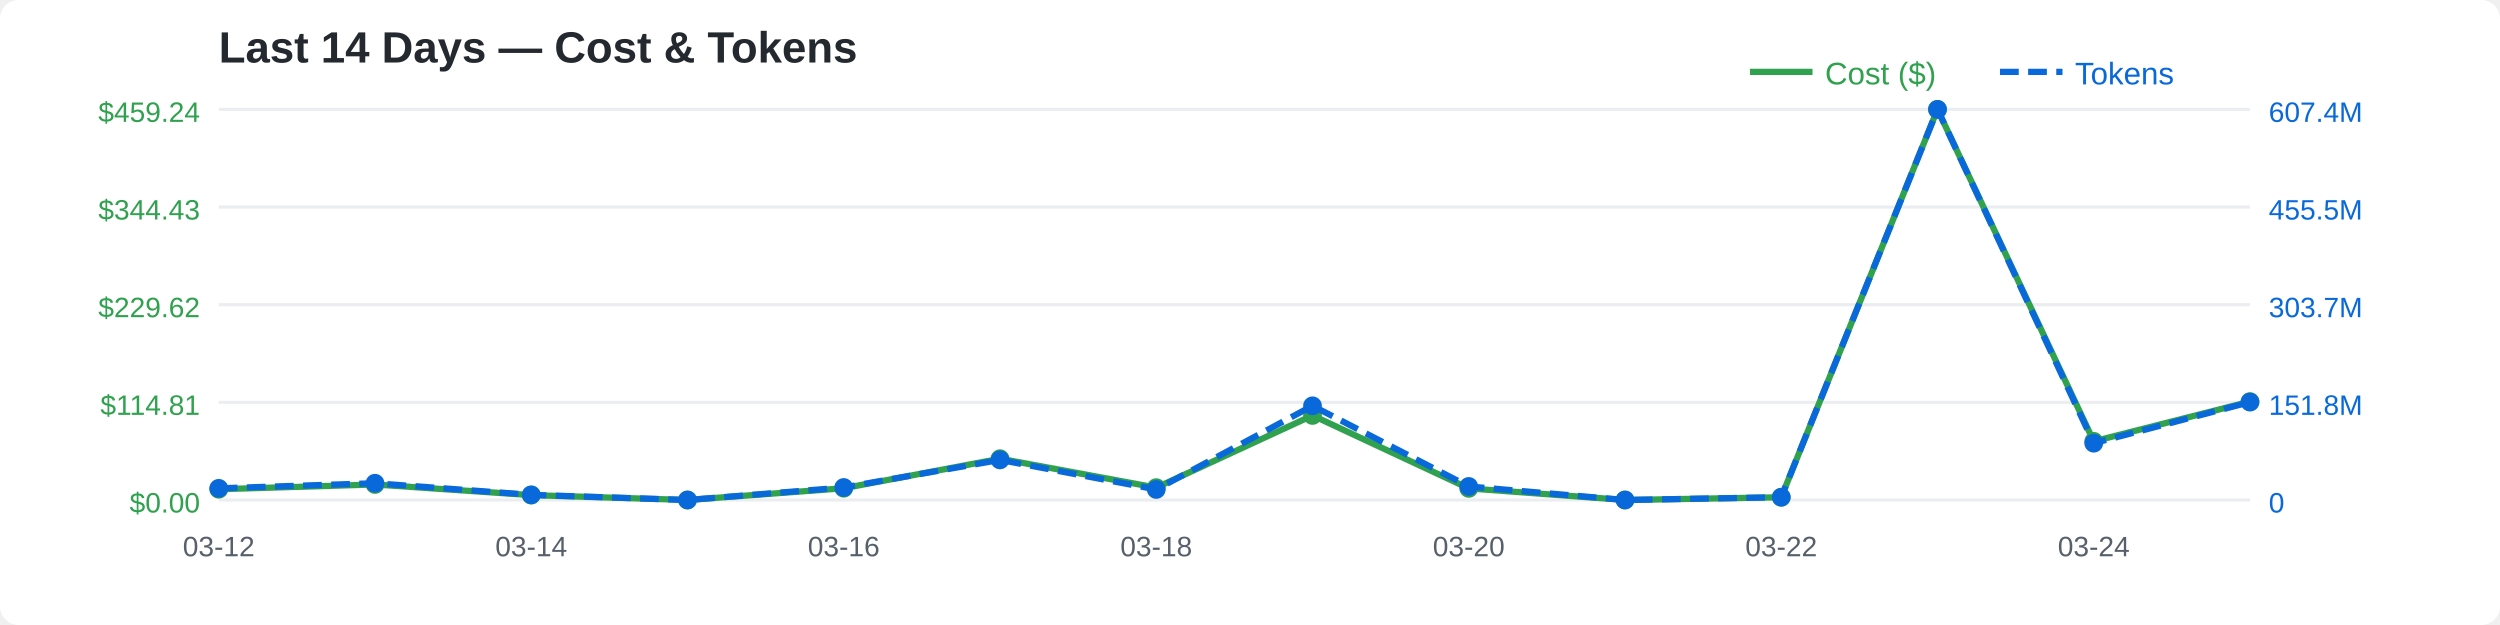
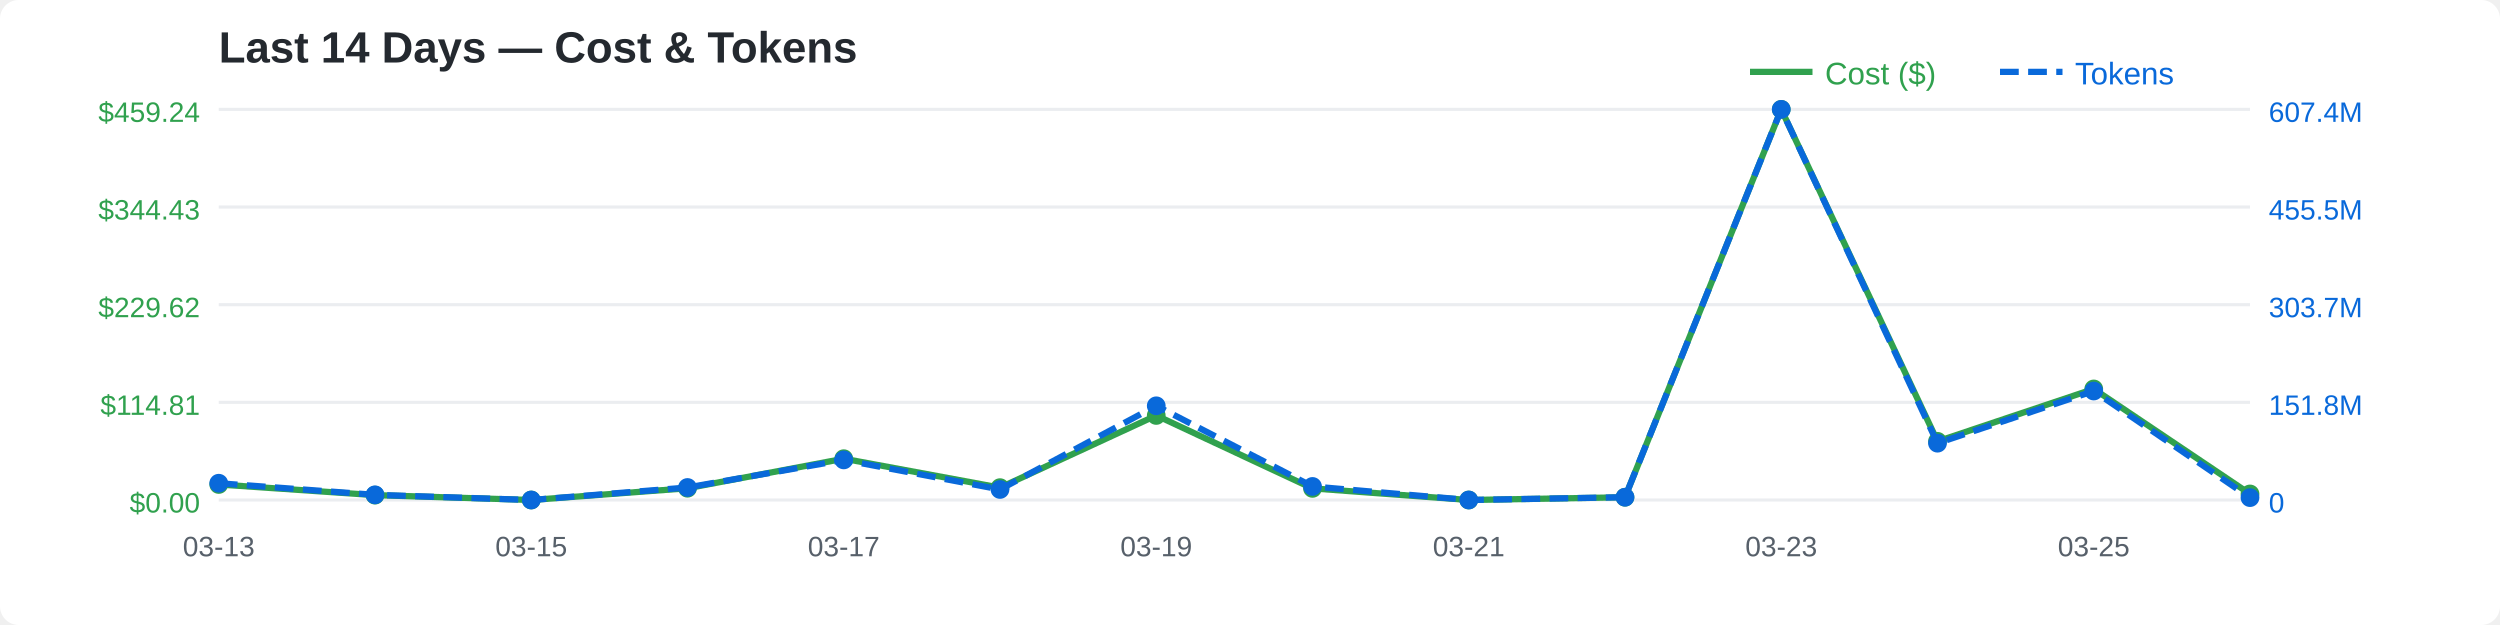
<svg xmlns="http://www.w3.org/2000/svg" width="800" height="200" viewBox="0 0 800 200">
  <rect width="800" height="200" fill="#ffffff" rx="6" />
  <text x="70" y="20" font-family="Arial, sans-serif" font-size="14" fill="#24292f" font-weight="bold">Last 14 Days — Cost &amp; Tokens</text>
  <line x1="70" y1="35.0" x2="720" y2="35.0" stroke="#ebedf0" stroke-width="1" />
  <line x1="70" y1="66.25" x2="720" y2="66.25" stroke="#ebedf0" stroke-width="1" />
  <line x1="70" y1="97.5" x2="720" y2="97.5" stroke="#ebedf0" stroke-width="1" />
  <line x1="70" y1="128.75" x2="720" y2="128.75" stroke="#ebedf0" stroke-width="1" />
  <line x1="70" y1="160.0" x2="720" y2="160.0" stroke="#ebedf0" stroke-width="1" />
-   <text x="70.0" y="178" font-family="Arial, sans-serif" font-size="9" fill="#57606a" text-anchor="middle">03-12</text>
-   <text x="170.0" y="178" font-family="Arial, sans-serif" font-size="9" fill="#57606a" text-anchor="middle">03-14</text>
-   <text x="270.0" y="178" font-family="Arial, sans-serif" font-size="9" fill="#57606a" text-anchor="middle">03-16</text>
-   <text x="370.0" y="178" font-family="Arial, sans-serif" font-size="9" fill="#57606a" text-anchor="middle">03-18</text>
-   <text x="470.0" y="178" font-family="Arial, sans-serif" font-size="9" fill="#57606a" text-anchor="middle">03-20</text>
-   <text x="570.0" y="178" font-family="Arial, sans-serif" font-size="9" fill="#57606a" text-anchor="middle">03-22</text>
-   <text x="670.0" y="178" font-family="Arial, sans-serif" font-size="9" fill="#57606a" text-anchor="middle">03-24</text>
+   <text x="70.0" y="178" font-family="Arial, sans-serif" font-size="9" fill="#57606a" text-anchor="middle">03-13</text>
+   <text x="170.0" y="178" font-family="Arial, sans-serif" font-size="9" fill="#57606a" text-anchor="middle">03-15</text>
+   <text x="270.0" y="178" font-family="Arial, sans-serif" font-size="9" fill="#57606a" text-anchor="middle">03-17</text>
+   <text x="370.0" y="178" font-family="Arial, sans-serif" font-size="9" fill="#57606a" text-anchor="middle">03-19</text>
+   <text x="470.0" y="178" font-family="Arial, sans-serif" font-size="9" fill="#57606a" text-anchor="middle">03-21</text>
+   <text x="570.0" y="178" font-family="Arial, sans-serif" font-size="9" fill="#57606a" text-anchor="middle">03-23</text>
+   <text x="670.0" y="178" font-family="Arial, sans-serif" font-size="9" fill="#57606a" text-anchor="middle">03-25</text>
  <text x="64" y="39.0" font-family="Arial, sans-serif" font-size="9" fill="#30a14e" text-anchor="end">$459.24</text>
  <text x="64" y="70.25" font-family="Arial, sans-serif" font-size="9" fill="#30a14e" text-anchor="end">$344.43</text>
  <text x="64" y="101.5" font-family="Arial, sans-serif" font-size="9" fill="#30a14e" text-anchor="end">$229.62</text>
  <text x="64" y="132.75" font-family="Arial, sans-serif" font-size="9" fill="#30a14e" text-anchor="end">$114.81</text>
  <text x="64" y="164.0" font-family="Arial, sans-serif" font-size="9" fill="#30a14e" text-anchor="end">$0.00</text>
  <text x="726" y="39.0" font-family="Arial, sans-serif" font-size="9" fill="#0969da">607.4M</text>
  <text x="726" y="70.25" font-family="Arial, sans-serif" font-size="9" fill="#0969da">455.5M</text>
  <text x="726" y="101.5" font-family="Arial, sans-serif" font-size="9" fill="#0969da">303.7M</text>
  <text x="726" y="132.75" font-family="Arial, sans-serif" font-size="9" fill="#0969da">151.8M</text>
  <text x="726" y="164.0" font-family="Arial, sans-serif" font-size="9" fill="#0969da">0</text>
-   <polyline points="70.0,156.561 120.0,155.033 170.0,158.443 220.0,160.0 270.0,156.235 320.0,146.785 370.0,156.047 420.0,132.945 470.0,156.288 520.0,160.0 570.0,159.123 620.0,35.0 670.0,141.223 720.0,128.507" fill="none" stroke="#30a14e" stroke-width="2" />
-   <circle cx="70.0" cy="156.561" r="3" fill="#30a14e">
+   <polyline points="70.0,155.033 120.0,158.443 170.0,160.0 220.0,156.235 270.0,146.785 320.0,156.047 370.0,132.945 420.0,156.288 470.0,160.0 520.0,159.123 570.0,35.0 620.0,141.223 670.0,124.464 720.0,158.065" fill="none" stroke="#30a14e" stroke-width="2" />
+   <circle cx="70.0" cy="155.033" r="3" fill="#30a14e">
    </circle>
-   <circle cx="120.0" cy="155.033" r="3" fill="#30a14e">
+   <circle cx="120.0" cy="158.443" r="3" fill="#30a14e">
    </circle>
-   <circle cx="170.0" cy="158.443" r="3" fill="#30a14e">
+   <circle cx="170.0" cy="160.0" r="3" fill="#30a14e">
    </circle>
-   <circle cx="220.0" cy="160.0" r="3" fill="#30a14e">
+   <circle cx="220.0" cy="156.235" r="3" fill="#30a14e">
    </circle>
-   <circle cx="270.0" cy="156.235" r="3" fill="#30a14e">
+   <circle cx="270.0" cy="146.785" r="3" fill="#30a14e">
    </circle>
-   <circle cx="320.0" cy="146.785" r="3" fill="#30a14e">
+   <circle cx="320.0" cy="156.047" r="3" fill="#30a14e">
    </circle>
-   <circle cx="370.0" cy="156.047" r="3" fill="#30a14e">
+   <circle cx="370.0" cy="132.945" r="3" fill="#30a14e">
    </circle>
-   <circle cx="420.0" cy="132.945" r="3" fill="#30a14e">
+   <circle cx="420.0" cy="156.288" r="3" fill="#30a14e">
    </circle>
-   <circle cx="470.0" cy="156.288" r="3" fill="#30a14e">
+   <circle cx="470.0" cy="160.0" r="3" fill="#30a14e">
    </circle>
-   <circle cx="520.0" cy="160.0" r="3" fill="#30a14e">
+   <circle cx="520.0" cy="159.123" r="3" fill="#30a14e">
    </circle>
-   <circle cx="570.0" cy="159.123" r="3" fill="#30a14e">
+   <circle cx="570.0" cy="35.0" r="3" fill="#30a14e">
    </circle>
-   <circle cx="620.0" cy="35.0" r="3" fill="#30a14e">
+   <circle cx="620.0" cy="141.223" r="3" fill="#30a14e">
    </circle>
-   <circle cx="670.0" cy="141.223" r="3" fill="#30a14e">
+   <circle cx="670.0" cy="124.464" r="3" fill="#30a14e">
    </circle>
-   <circle cx="720.0" cy="128.507" r="3" fill="#30a14e">
+   <circle cx="720.0" cy="158.065" r="3" fill="#30a14e">
    </circle>
-   <polyline points="70.0,156.265 120.0,154.633 170.0,158.348 220.0,160.0 270.0,155.999 320.0,147.169 370.0,156.63 420.0,129.859 470.0,155.662 520.0,160.0 570.0,159.105 620.0,35.0 670.0,141.82 720.0,128.675" fill="none" stroke="#0969da" stroke-width="2" stroke-dasharray="6,3" />
-   <circle cx="70.0" cy="156.265" r="3" fill="#0969da">
+   <polyline points="70.0,154.633 120.0,158.348 170.0,160.0 220.0,155.999 270.0,147.169 320.0,156.63 370.0,129.859 420.0,155.662 470.0,160.0 520.0,159.105 570.0,35.0 620.0,141.82 670.0,125.128 720.0,159.237" fill="none" stroke="#0969da" stroke-width="2" stroke-dasharray="6,3" />
+   <circle cx="70.0" cy="154.633" r="3" fill="#0969da">
    </circle>
-   <circle cx="120.0" cy="154.633" r="3" fill="#0969da">
+   <circle cx="120.0" cy="158.348" r="3" fill="#0969da">
    </circle>
-   <circle cx="170.0" cy="158.348" r="3" fill="#0969da">
+   <circle cx="170.0" cy="160.0" r="3" fill="#0969da">
    </circle>
-   <circle cx="220.0" cy="160.0" r="3" fill="#0969da">
+   <circle cx="220.0" cy="155.999" r="3" fill="#0969da">
    </circle>
-   <circle cx="270.0" cy="155.999" r="3" fill="#0969da">
+   <circle cx="270.0" cy="147.169" r="3" fill="#0969da">
    </circle>
-   <circle cx="320.0" cy="147.169" r="3" fill="#0969da">
+   <circle cx="320.0" cy="156.63" r="3" fill="#0969da">
    </circle>
-   <circle cx="370.0" cy="156.63" r="3" fill="#0969da">
+   <circle cx="370.0" cy="129.859" r="3" fill="#0969da">
    </circle>
-   <circle cx="420.0" cy="129.859" r="3" fill="#0969da">
+   <circle cx="420.0" cy="155.662" r="3" fill="#0969da">
    </circle>
-   <circle cx="470.0" cy="155.662" r="3" fill="#0969da">
+   <circle cx="470.0" cy="160.0" r="3" fill="#0969da">
    </circle>
-   <circle cx="520.0" cy="160.0" r="3" fill="#0969da">
+   <circle cx="520.0" cy="159.105" r="3" fill="#0969da">
    </circle>
-   <circle cx="570.0" cy="159.105" r="3" fill="#0969da">
+   <circle cx="570.0" cy="35.0" r="3" fill="#0969da">
    </circle>
-   <circle cx="620.0" cy="35.0" r="3" fill="#0969da">
+   <circle cx="620.0" cy="141.82" r="3" fill="#0969da">
    </circle>
-   <circle cx="670.0" cy="141.82" r="3" fill="#0969da">
+   <circle cx="670.0" cy="125.128" r="3" fill="#0969da">
    </circle>
-   <circle cx="720.0" cy="128.675" r="3" fill="#0969da">
+   <circle cx="720.0" cy="159.237" r="3" fill="#0969da">
    </circle>
  <line x1="560" y1="23" x2="580" y2="23" stroke="#30a14e" stroke-width="2" />
  <text x="584" y="27" font-family="Arial, sans-serif" font-size="10" fill="#30a14e">Cost ($)</text>
  <line x1="640" y1="23" x2="660" y2="23" stroke="#0969da" stroke-width="2" stroke-dasharray="6,3" />
  <text x="664" y="27" font-family="Arial, sans-serif" font-size="10" fill="#0969da">Tokens</text>
</svg>
